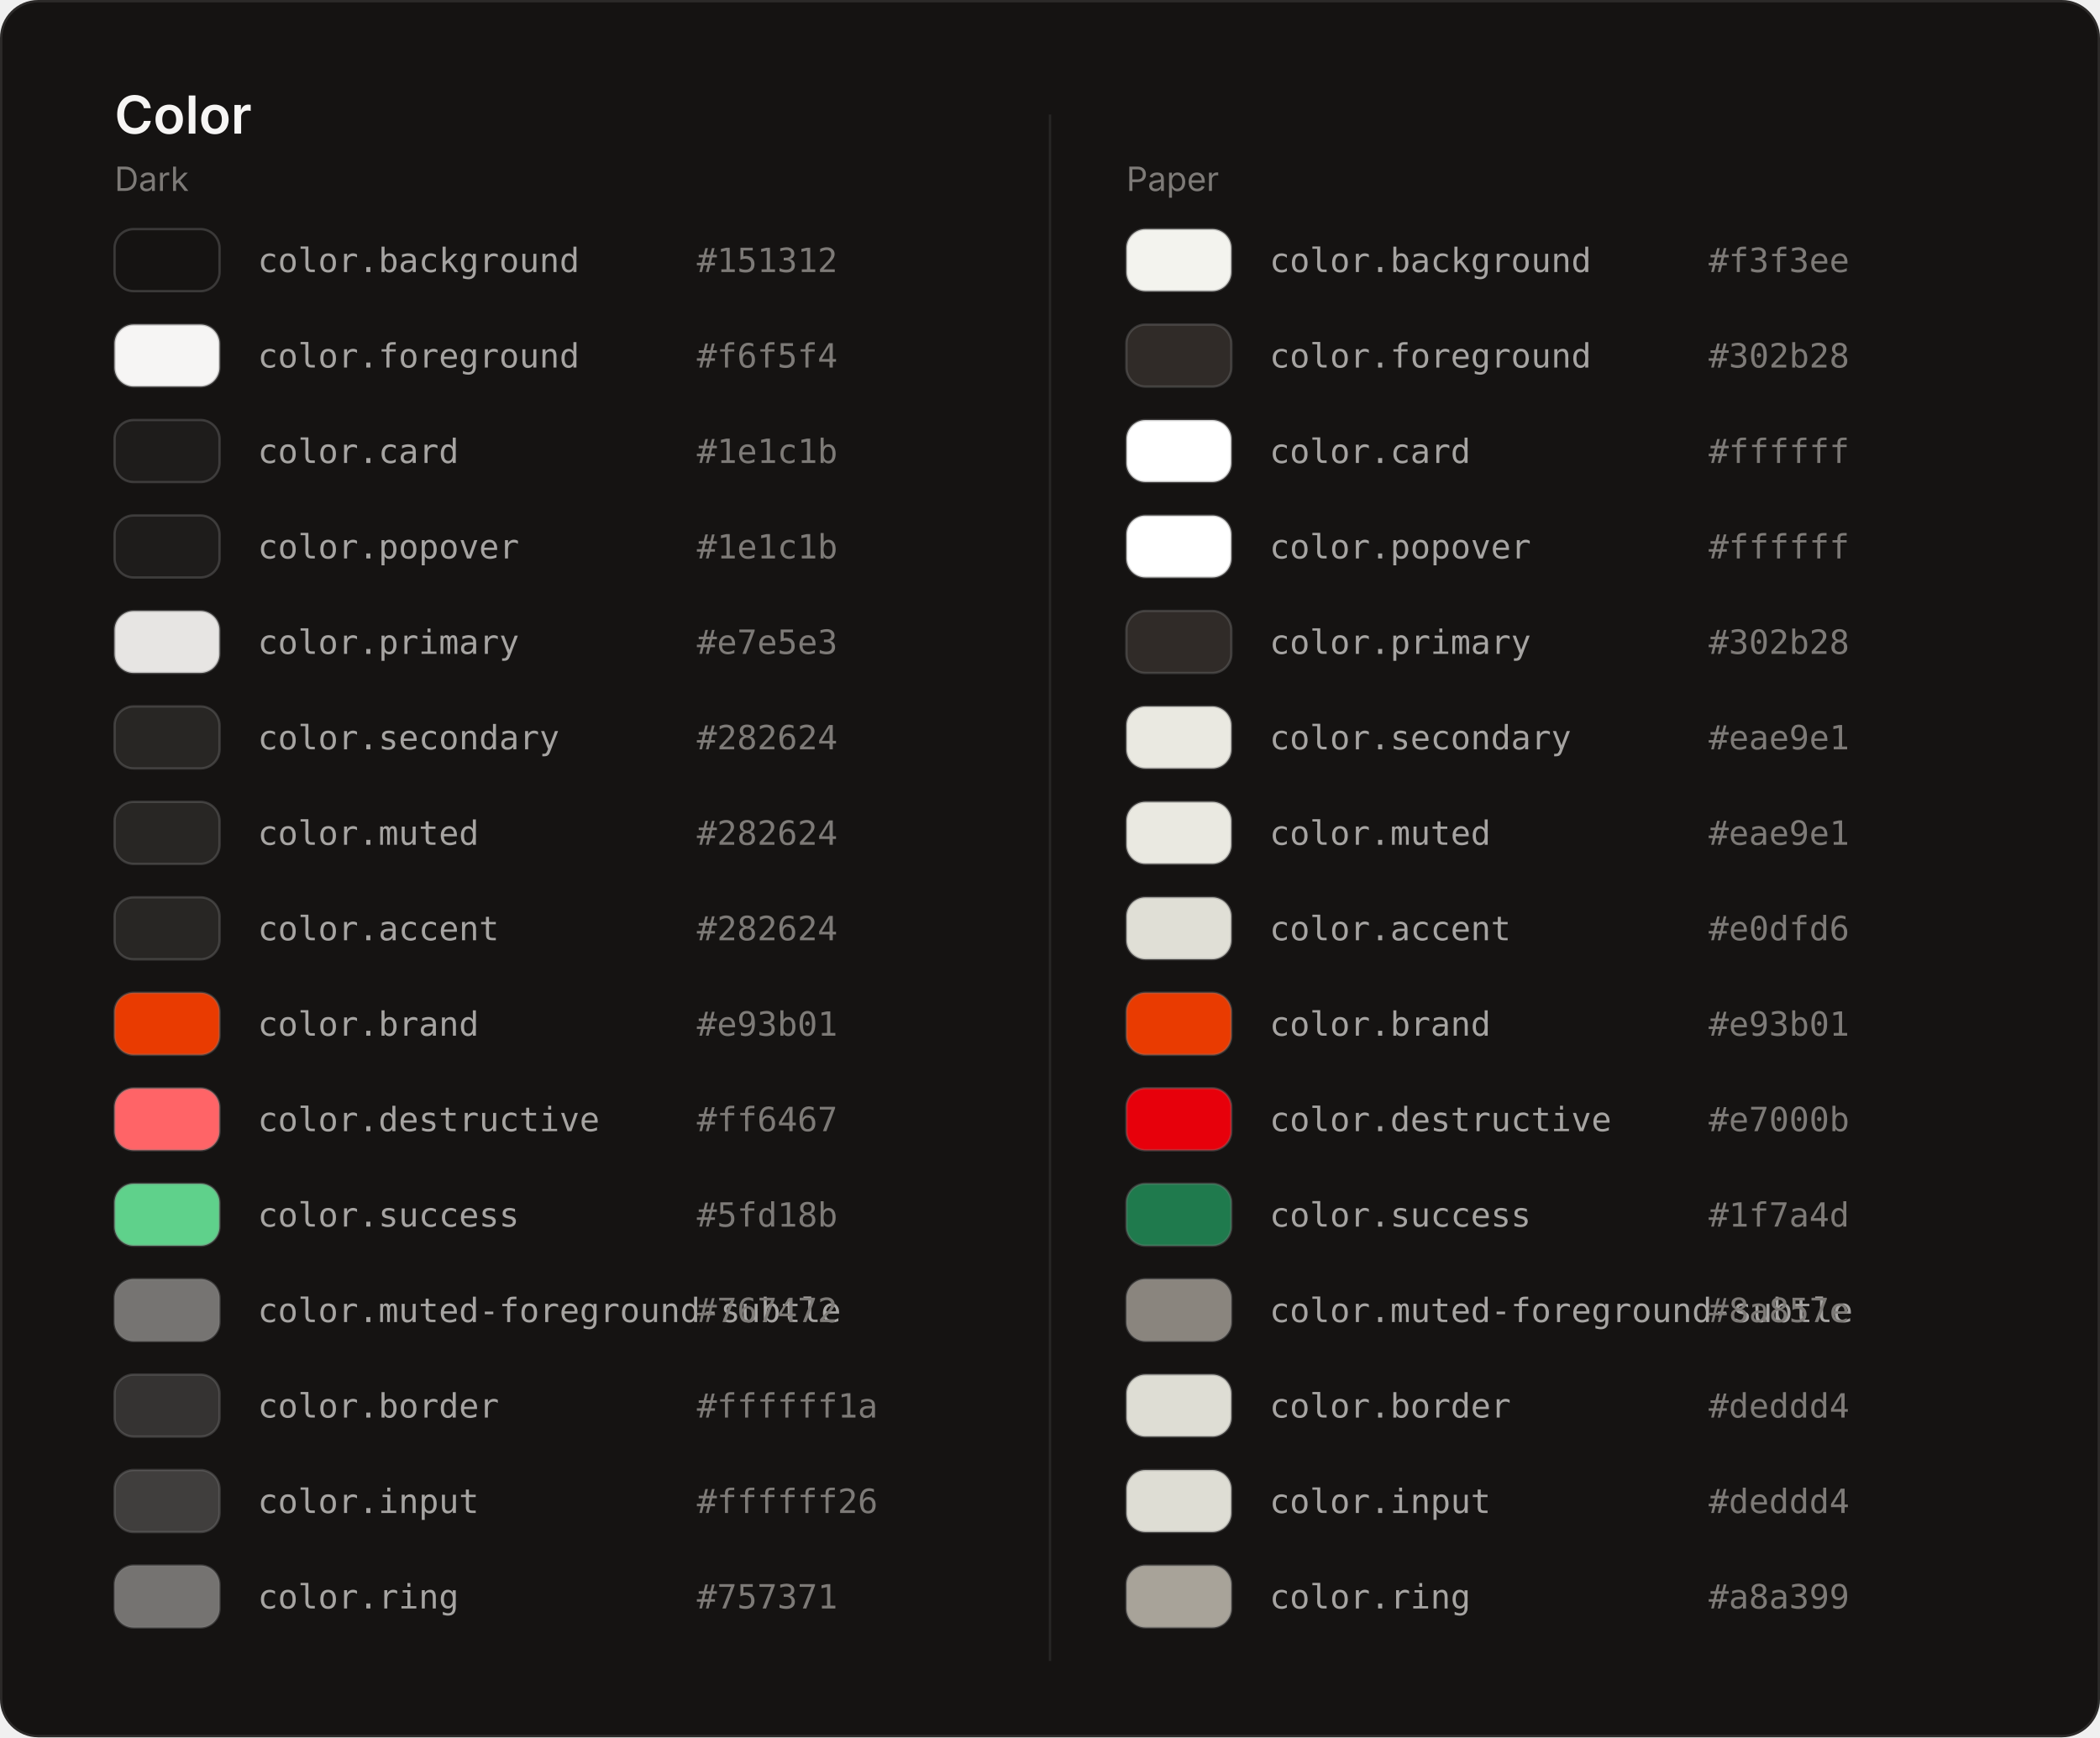
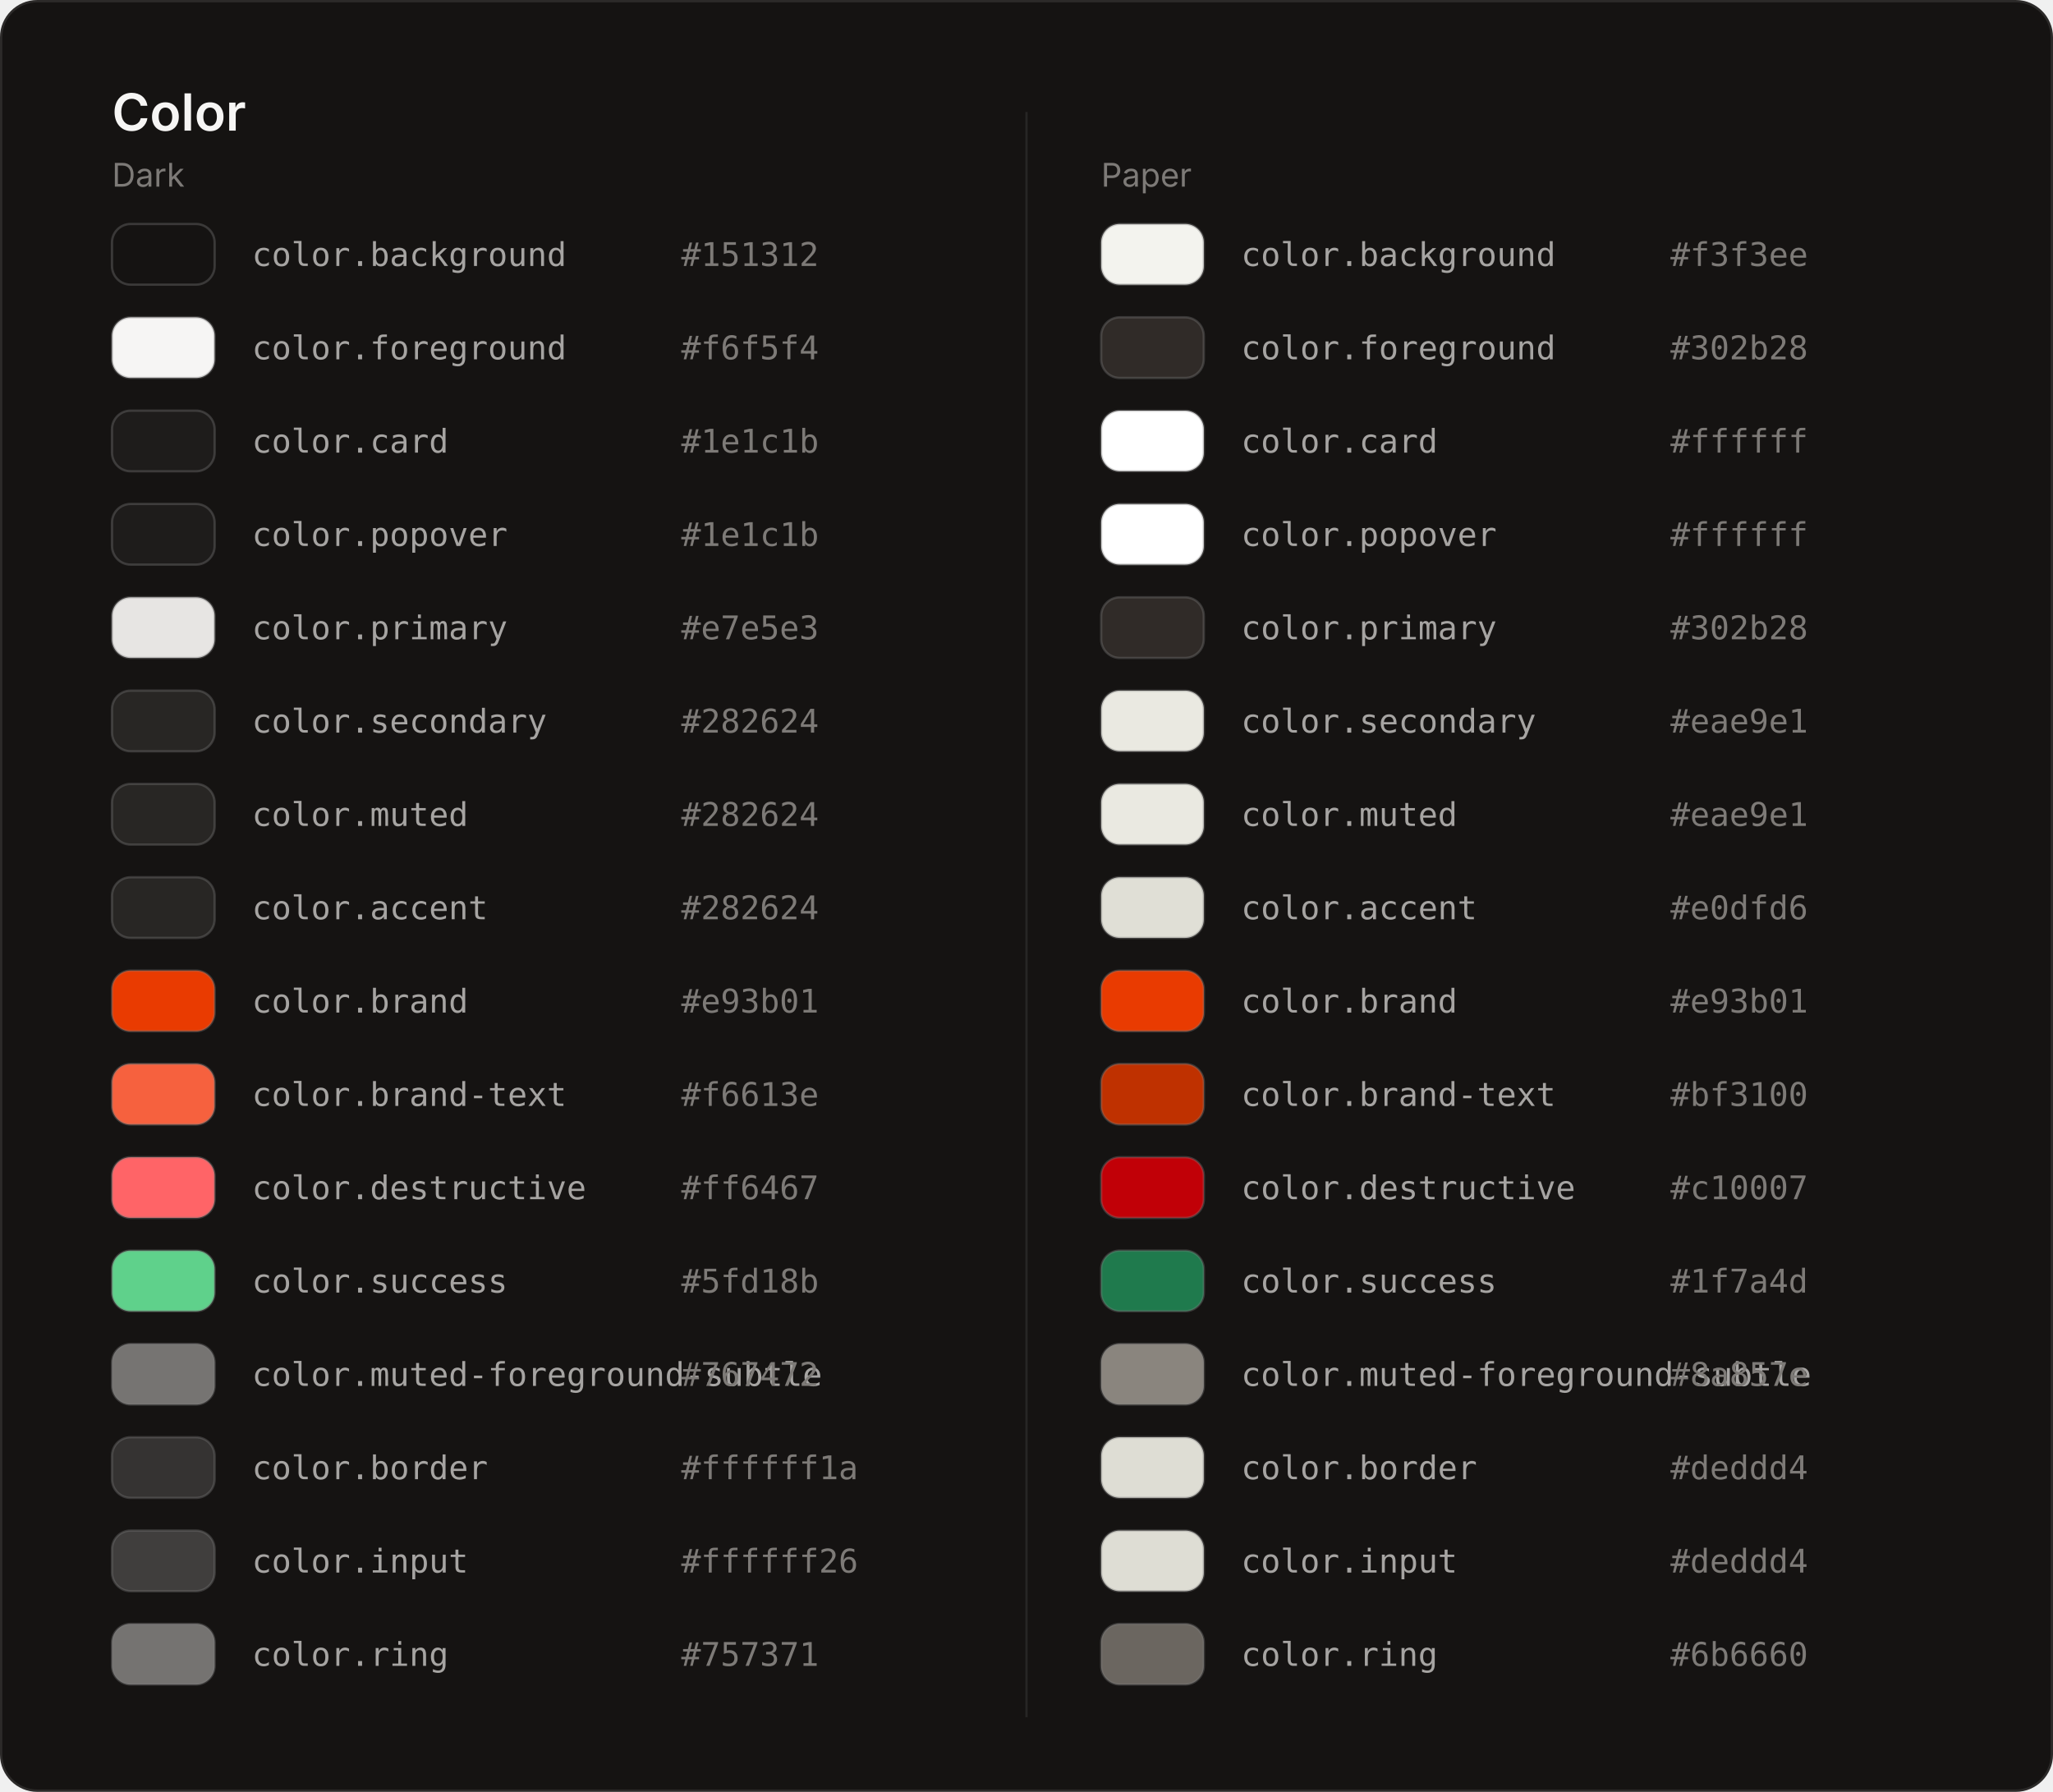
- <svg xmlns="http://www.w3.org/2000/svg" width="880" height="728" viewBox="0 0 880 728">
-   <rect width="880" height="728" rx="16" fill="#151312" />
-   <rect x="0.5" y="0.5" width="879" height="727" rx="15.5" fill="none" stroke="#ffffff" stroke-opacity="0.1" />
+ <svg xmlns="http://www.w3.org/2000/svg" width="880" height="768" viewBox="0 0 880 768">
+   <rect width="880" height="768" rx="16" fill="#151312" />
+   <rect x="0.5" y="0.5" width="879" height="767" rx="15.5" fill="none" stroke="#ffffff" stroke-opacity="0.1" />
  <text x="48" y="56" font-family="Geist, Inter, 'Segoe UI', system-ui, sans-serif" font-size="22" font-weight="600" fill="#f6f5f4">Color</text>
  <text x="48" y="80" font-family="Geist, Inter, 'Segoe UI', system-ui, sans-serif" font-size="14" fill="#7d7a77">Dark</text>
  <text x="472" y="80" font-family="Geist, Inter, 'Segoe UI', system-ui, sans-serif" font-size="14" fill="#7d7a77">Paper</text>
-   <path d="M440 48V696" stroke="#ffffff" stroke-opacity="0.08" />
+   <path d="M440 48V736" stroke="#ffffff" stroke-opacity="0.08" />
  <rect x="48" y="96" width="44" height="26" rx="8" fill="#1e1c1b" />
  <rect x="48" y="96" width="44" height="26" rx="8" fill="#151312" stroke="#808080" stroke-opacity="0.35" />
  <text x="108" y="114" font-family="'Geist Mono', 'JetBrains Mono', Consolas, monospace" font-size="14" fill="#a6a4a2">color.background</text>
  <text x="292" y="114" font-family="'Geist Mono', 'JetBrains Mono', Consolas, monospace" font-size="14" fill="#7d7a77">#151312</text>
  <rect x="48" y="136" width="44" height="26" rx="8" fill="#1e1c1b" />
  <rect x="48" y="136" width="44" height="26" rx="8" fill="#f6f5f4" stroke="#808080" stroke-opacity="0.35" />
  <text x="108" y="154" font-family="'Geist Mono', 'JetBrains Mono', Consolas, monospace" font-size="14" fill="#a6a4a2">color.foreground</text>
  <text x="292" y="154" font-family="'Geist Mono', 'JetBrains Mono', Consolas, monospace" font-size="14" fill="#7d7a77">#f6f5f4</text>
  <rect x="48" y="176" width="44" height="26" rx="8" fill="#1e1c1b" />
  <rect x="48" y="176" width="44" height="26" rx="8" fill="#1e1c1b" stroke="#808080" stroke-opacity="0.35" />
  <text x="108" y="194" font-family="'Geist Mono', 'JetBrains Mono', Consolas, monospace" font-size="14" fill="#a6a4a2">color.card</text>
  <text x="292" y="194" font-family="'Geist Mono', 'JetBrains Mono', Consolas, monospace" font-size="14" fill="#7d7a77">#1e1c1b</text>
  <rect x="48" y="216" width="44" height="26" rx="8" fill="#1e1c1b" />
  <rect x="48" y="216" width="44" height="26" rx="8" fill="#1e1c1b" stroke="#808080" stroke-opacity="0.35" />
  <text x="108" y="234" font-family="'Geist Mono', 'JetBrains Mono', Consolas, monospace" font-size="14" fill="#a6a4a2">color.popover</text>
  <text x="292" y="234" font-family="'Geist Mono', 'JetBrains Mono', Consolas, monospace" font-size="14" fill="#7d7a77">#1e1c1b</text>
  <rect x="48" y="256" width="44" height="26" rx="8" fill="#1e1c1b" />
  <rect x="48" y="256" width="44" height="26" rx="8" fill="#e7e5e3" stroke="#808080" stroke-opacity="0.35" />
  <text x="108" y="274" font-family="'Geist Mono', 'JetBrains Mono', Consolas, monospace" font-size="14" fill="#a6a4a2">color.primary</text>
  <text x="292" y="274" font-family="'Geist Mono', 'JetBrains Mono', Consolas, monospace" font-size="14" fill="#7d7a77">#e7e5e3</text>
  <rect x="48" y="296" width="44" height="26" rx="8" fill="#1e1c1b" />
  <rect x="48" y="296" width="44" height="26" rx="8" fill="#282624" stroke="#808080" stroke-opacity="0.35" />
  <text x="108" y="314" font-family="'Geist Mono', 'JetBrains Mono', Consolas, monospace" font-size="14" fill="#a6a4a2">color.secondary</text>
  <text x="292" y="314" font-family="'Geist Mono', 'JetBrains Mono', Consolas, monospace" font-size="14" fill="#7d7a77">#282624</text>
  <rect x="48" y="336" width="44" height="26" rx="8" fill="#1e1c1b" />
  <rect x="48" y="336" width="44" height="26" rx="8" fill="#282624" stroke="#808080" stroke-opacity="0.35" />
  <text x="108" y="354" font-family="'Geist Mono', 'JetBrains Mono', Consolas, monospace" font-size="14" fill="#a6a4a2">color.muted</text>
  <text x="292" y="354" font-family="'Geist Mono', 'JetBrains Mono', Consolas, monospace" font-size="14" fill="#7d7a77">#282624</text>
  <rect x="48" y="376" width="44" height="26" rx="8" fill="#1e1c1b" />
  <rect x="48" y="376" width="44" height="26" rx="8" fill="#282624" stroke="#808080" stroke-opacity="0.35" />
  <text x="108" y="394" font-family="'Geist Mono', 'JetBrains Mono', Consolas, monospace" font-size="14" fill="#a6a4a2">color.accent</text>
  <text x="292" y="394" font-family="'Geist Mono', 'JetBrains Mono', Consolas, monospace" font-size="14" fill="#7d7a77">#282624</text>
  <rect x="48" y="416" width="44" height="26" rx="8" fill="#1e1c1b" />
  <rect x="48" y="416" width="44" height="26" rx="8" fill="#e93b01" stroke="#808080" stroke-opacity="0.35" />
  <text x="108" y="434" font-family="'Geist Mono', 'JetBrains Mono', Consolas, monospace" font-size="14" fill="#a6a4a2">color.brand</text>
  <text x="292" y="434" font-family="'Geist Mono', 'JetBrains Mono', Consolas, monospace" font-size="14" fill="#7d7a77">#e93b01</text>
  <rect x="48" y="456" width="44" height="26" rx="8" fill="#1e1c1b" />
-   <rect x="48" y="456" width="44" height="26" rx="8" fill="#ff6467" stroke="#808080" stroke-opacity="0.35" />
-   <text x="108" y="474" font-family="'Geist Mono', 'JetBrains Mono', Consolas, monospace" font-size="14" fill="#a6a4a2">color.destructive</text>
-   <text x="292" y="474" font-family="'Geist Mono', 'JetBrains Mono', Consolas, monospace" font-size="14" fill="#7d7a77">#ff6467</text>
+   <rect x="48" y="456" width="44" height="26" rx="8" fill="#f6613e" stroke="#808080" stroke-opacity="0.35" />
+   <text x="108" y="474" font-family="'Geist Mono', 'JetBrains Mono', Consolas, monospace" font-size="14" fill="#a6a4a2">color.brand-text</text>
+   <text x="292" y="474" font-family="'Geist Mono', 'JetBrains Mono', Consolas, monospace" font-size="14" fill="#7d7a77">#f6613e</text>
  <rect x="48" y="496" width="44" height="26" rx="8" fill="#1e1c1b" />
-   <rect x="48" y="496" width="44" height="26" rx="8" fill="#5fd18b" stroke="#808080" stroke-opacity="0.35" />
-   <text x="108" y="514" font-family="'Geist Mono', 'JetBrains Mono', Consolas, monospace" font-size="14" fill="#a6a4a2">color.success</text>
-   <text x="292" y="514" font-family="'Geist Mono', 'JetBrains Mono', Consolas, monospace" font-size="14" fill="#7d7a77">#5fd18b</text>
+   <rect x="48" y="496" width="44" height="26" rx="8" fill="#ff6467" stroke="#808080" stroke-opacity="0.35" />
+   <text x="108" y="514" font-family="'Geist Mono', 'JetBrains Mono', Consolas, monospace" font-size="14" fill="#a6a4a2">color.destructive</text>
+   <text x="292" y="514" font-family="'Geist Mono', 'JetBrains Mono', Consolas, monospace" font-size="14" fill="#7d7a77">#ff6467</text>
  <rect x="48" y="536" width="44" height="26" rx="8" fill="#1e1c1b" />
-   <rect x="48" y="536" width="44" height="26" rx="8" fill="#767472" stroke="#808080" stroke-opacity="0.35" />
-   <text x="108" y="554" font-family="'Geist Mono', 'JetBrains Mono', Consolas, monospace" font-size="14" fill="#a6a4a2">color.muted-foreground-subtle</text>
-   <text x="292" y="554" font-family="'Geist Mono', 'JetBrains Mono', Consolas, monospace" font-size="14" fill="#7d7a77">#767472</text>
+   <rect x="48" y="536" width="44" height="26" rx="8" fill="#5fd18b" stroke="#808080" stroke-opacity="0.35" />
+   <text x="108" y="554" font-family="'Geist Mono', 'JetBrains Mono', Consolas, monospace" font-size="14" fill="#a6a4a2">color.success</text>
+   <text x="292" y="554" font-family="'Geist Mono', 'JetBrains Mono', Consolas, monospace" font-size="14" fill="#7d7a77">#5fd18b</text>
  <rect x="48" y="576" width="44" height="26" rx="8" fill="#1e1c1b" />
-   <rect x="48" y="576" width="44" height="26" rx="8" fill="#ffffff1a" stroke="#808080" stroke-opacity="0.35" />
-   <text x="108" y="594" font-family="'Geist Mono', 'JetBrains Mono', Consolas, monospace" font-size="14" fill="#a6a4a2">color.border</text>
-   <text x="292" y="594" font-family="'Geist Mono', 'JetBrains Mono', Consolas, monospace" font-size="14" fill="#7d7a77">#ffffff1a</text>
+   <rect x="48" y="576" width="44" height="26" rx="8" fill="#767472" stroke="#808080" stroke-opacity="0.35" />
+   <text x="108" y="594" font-family="'Geist Mono', 'JetBrains Mono', Consolas, monospace" font-size="14" fill="#a6a4a2">color.muted-foreground-subtle</text>
+   <text x="292" y="594" font-family="'Geist Mono', 'JetBrains Mono', Consolas, monospace" font-size="14" fill="#7d7a77">#767472</text>
  <rect x="48" y="616" width="44" height="26" rx="8" fill="#1e1c1b" />
-   <rect x="48" y="616" width="44" height="26" rx="8" fill="#ffffff26" stroke="#808080" stroke-opacity="0.35" />
-   <text x="108" y="634" font-family="'Geist Mono', 'JetBrains Mono', Consolas, monospace" font-size="14" fill="#a6a4a2">color.input</text>
-   <text x="292" y="634" font-family="'Geist Mono', 'JetBrains Mono', Consolas, monospace" font-size="14" fill="#7d7a77">#ffffff26</text>
+   <rect x="48" y="616" width="44" height="26" rx="8" fill="#ffffff1a" stroke="#808080" stroke-opacity="0.35" />
+   <text x="108" y="634" font-family="'Geist Mono', 'JetBrains Mono', Consolas, monospace" font-size="14" fill="#a6a4a2">color.border</text>
+   <text x="292" y="634" font-family="'Geist Mono', 'JetBrains Mono', Consolas, monospace" font-size="14" fill="#7d7a77">#ffffff1a</text>
  <rect x="48" y="656" width="44" height="26" rx="8" fill="#1e1c1b" />
-   <rect x="48" y="656" width="44" height="26" rx="8" fill="#757371" stroke="#808080" stroke-opacity="0.35" />
-   <text x="108" y="674" font-family="'Geist Mono', 'JetBrains Mono', Consolas, monospace" font-size="14" fill="#a6a4a2">color.ring</text>
-   <text x="292" y="674" font-family="'Geist Mono', 'JetBrains Mono', Consolas, monospace" font-size="14" fill="#7d7a77">#757371</text>
+   <rect x="48" y="656" width="44" height="26" rx="8" fill="#ffffff26" stroke="#808080" stroke-opacity="0.35" />
+   <text x="108" y="674" font-family="'Geist Mono', 'JetBrains Mono', Consolas, monospace" font-size="14" fill="#a6a4a2">color.input</text>
+   <text x="292" y="674" font-family="'Geist Mono', 'JetBrains Mono', Consolas, monospace" font-size="14" fill="#7d7a77">#ffffff26</text>
+   <rect x="48" y="696" width="44" height="26" rx="8" fill="#1e1c1b" />
+   <rect x="48" y="696" width="44" height="26" rx="8" fill="#757371" stroke="#808080" stroke-opacity="0.35" />
+   <text x="108" y="714" font-family="'Geist Mono', 'JetBrains Mono', Consolas, monospace" font-size="14" fill="#a6a4a2">color.ring</text>
+   <text x="292" y="714" font-family="'Geist Mono', 'JetBrains Mono', Consolas, monospace" font-size="14" fill="#7d7a77">#757371</text>
  <rect x="472" y="96" width="44" height="26" rx="8" fill="#1e1c1b" />
  <rect x="472" y="96" width="44" height="26" rx="8" fill="#f3f3ee" stroke="#808080" stroke-opacity="0.35" />
  <text x="532" y="114" font-family="'Geist Mono', 'JetBrains Mono', Consolas, monospace" font-size="14" fill="#a6a4a2">color.background</text>
  <text x="716" y="114" font-family="'Geist Mono', 'JetBrains Mono', Consolas, monospace" font-size="14" fill="#7d7a77">#f3f3ee</text>
  <rect x="472" y="136" width="44" height="26" rx="8" fill="#1e1c1b" />
  <rect x="472" y="136" width="44" height="26" rx="8" fill="#302b28" stroke="#808080" stroke-opacity="0.35" />
  <text x="532" y="154" font-family="'Geist Mono', 'JetBrains Mono', Consolas, monospace" font-size="14" fill="#a6a4a2">color.foreground</text>
  <text x="716" y="154" font-family="'Geist Mono', 'JetBrains Mono', Consolas, monospace" font-size="14" fill="#7d7a77">#302b28</text>
  <rect x="472" y="176" width="44" height="26" rx="8" fill="#1e1c1b" />
  <rect x="472" y="176" width="44" height="26" rx="8" fill="#ffffff" stroke="#808080" stroke-opacity="0.35" />
  <text x="532" y="194" font-family="'Geist Mono', 'JetBrains Mono', Consolas, monospace" font-size="14" fill="#a6a4a2">color.card</text>
  <text x="716" y="194" font-family="'Geist Mono', 'JetBrains Mono', Consolas, monospace" font-size="14" fill="#7d7a77">#ffffff</text>
  <rect x="472" y="216" width="44" height="26" rx="8" fill="#1e1c1b" />
  <rect x="472" y="216" width="44" height="26" rx="8" fill="#ffffff" stroke="#808080" stroke-opacity="0.35" />
  <text x="532" y="234" font-family="'Geist Mono', 'JetBrains Mono', Consolas, monospace" font-size="14" fill="#a6a4a2">color.popover</text>
  <text x="716" y="234" font-family="'Geist Mono', 'JetBrains Mono', Consolas, monospace" font-size="14" fill="#7d7a77">#ffffff</text>
  <rect x="472" y="256" width="44" height="26" rx="8" fill="#1e1c1b" />
  <rect x="472" y="256" width="44" height="26" rx="8" fill="#302b28" stroke="#808080" stroke-opacity="0.35" />
  <text x="532" y="274" font-family="'Geist Mono', 'JetBrains Mono', Consolas, monospace" font-size="14" fill="#a6a4a2">color.primary</text>
  <text x="716" y="274" font-family="'Geist Mono', 'JetBrains Mono', Consolas, monospace" font-size="14" fill="#7d7a77">#302b28</text>
  <rect x="472" y="296" width="44" height="26" rx="8" fill="#1e1c1b" />
  <rect x="472" y="296" width="44" height="26" rx="8" fill="#eae9e1" stroke="#808080" stroke-opacity="0.35" />
  <text x="532" y="314" font-family="'Geist Mono', 'JetBrains Mono', Consolas, monospace" font-size="14" fill="#a6a4a2">color.secondary</text>
  <text x="716" y="314" font-family="'Geist Mono', 'JetBrains Mono', Consolas, monospace" font-size="14" fill="#7d7a77">#eae9e1</text>
  <rect x="472" y="336" width="44" height="26" rx="8" fill="#1e1c1b" />
  <rect x="472" y="336" width="44" height="26" rx="8" fill="#eae9e1" stroke="#808080" stroke-opacity="0.35" />
  <text x="532" y="354" font-family="'Geist Mono', 'JetBrains Mono', Consolas, monospace" font-size="14" fill="#a6a4a2">color.muted</text>
  <text x="716" y="354" font-family="'Geist Mono', 'JetBrains Mono', Consolas, monospace" font-size="14" fill="#7d7a77">#eae9e1</text>
  <rect x="472" y="376" width="44" height="26" rx="8" fill="#1e1c1b" />
  <rect x="472" y="376" width="44" height="26" rx="8" fill="#e0dfd6" stroke="#808080" stroke-opacity="0.35" />
  <text x="532" y="394" font-family="'Geist Mono', 'JetBrains Mono', Consolas, monospace" font-size="14" fill="#a6a4a2">color.accent</text>
  <text x="716" y="394" font-family="'Geist Mono', 'JetBrains Mono', Consolas, monospace" font-size="14" fill="#7d7a77">#e0dfd6</text>
  <rect x="472" y="416" width="44" height="26" rx="8" fill="#1e1c1b" />
  <rect x="472" y="416" width="44" height="26" rx="8" fill="#e93b01" stroke="#808080" stroke-opacity="0.35" />
  <text x="532" y="434" font-family="'Geist Mono', 'JetBrains Mono', Consolas, monospace" font-size="14" fill="#a6a4a2">color.brand</text>
  <text x="716" y="434" font-family="'Geist Mono', 'JetBrains Mono', Consolas, monospace" font-size="14" fill="#7d7a77">#e93b01</text>
  <rect x="472" y="456" width="44" height="26" rx="8" fill="#1e1c1b" />
-   <rect x="472" y="456" width="44" height="26" rx="8" fill="#e7000b" stroke="#808080" stroke-opacity="0.35" />
-   <text x="532" y="474" font-family="'Geist Mono', 'JetBrains Mono', Consolas, monospace" font-size="14" fill="#a6a4a2">color.destructive</text>
-   <text x="716" y="474" font-family="'Geist Mono', 'JetBrains Mono', Consolas, monospace" font-size="14" fill="#7d7a77">#e7000b</text>
+   <rect x="472" y="456" width="44" height="26" rx="8" fill="#bf3100" stroke="#808080" stroke-opacity="0.35" />
+   <text x="532" y="474" font-family="'Geist Mono', 'JetBrains Mono', Consolas, monospace" font-size="14" fill="#a6a4a2">color.brand-text</text>
+   <text x="716" y="474" font-family="'Geist Mono', 'JetBrains Mono', Consolas, monospace" font-size="14" fill="#7d7a77">#bf3100</text>
  <rect x="472" y="496" width="44" height="26" rx="8" fill="#1e1c1b" />
-   <rect x="472" y="496" width="44" height="26" rx="8" fill="#1f7a4d" stroke="#808080" stroke-opacity="0.35" />
-   <text x="532" y="514" font-family="'Geist Mono', 'JetBrains Mono', Consolas, monospace" font-size="14" fill="#a6a4a2">color.success</text>
-   <text x="716" y="514" font-family="'Geist Mono', 'JetBrains Mono', Consolas, monospace" font-size="14" fill="#7d7a77">#1f7a4d</text>
+   <rect x="472" y="496" width="44" height="26" rx="8" fill="#c10007" stroke="#808080" stroke-opacity="0.35" />
+   <text x="532" y="514" font-family="'Geist Mono', 'JetBrains Mono', Consolas, monospace" font-size="14" fill="#a6a4a2">color.destructive</text>
+   <text x="716" y="514" font-family="'Geist Mono', 'JetBrains Mono', Consolas, monospace" font-size="14" fill="#7d7a77">#c10007</text>
  <rect x="472" y="536" width="44" height="26" rx="8" fill="#1e1c1b" />
-   <rect x="472" y="536" width="44" height="26" rx="8" fill="#8a857e" stroke="#808080" stroke-opacity="0.35" />
-   <text x="532" y="554" font-family="'Geist Mono', 'JetBrains Mono', Consolas, monospace" font-size="14" fill="#a6a4a2">color.muted-foreground-subtle</text>
-   <text x="716" y="554" font-family="'Geist Mono', 'JetBrains Mono', Consolas, monospace" font-size="14" fill="#7d7a77">#8a857e</text>
+   <rect x="472" y="536" width="44" height="26" rx="8" fill="#1f7a4d" stroke="#808080" stroke-opacity="0.35" />
+   <text x="532" y="554" font-family="'Geist Mono', 'JetBrains Mono', Consolas, monospace" font-size="14" fill="#a6a4a2">color.success</text>
+   <text x="716" y="554" font-family="'Geist Mono', 'JetBrains Mono', Consolas, monospace" font-size="14" fill="#7d7a77">#1f7a4d</text>
  <rect x="472" y="576" width="44" height="26" rx="8" fill="#1e1c1b" />
-   <rect x="472" y="576" width="44" height="26" rx="8" fill="#deddd4" stroke="#808080" stroke-opacity="0.35" />
-   <text x="532" y="594" font-family="'Geist Mono', 'JetBrains Mono', Consolas, monospace" font-size="14" fill="#a6a4a2">color.border</text>
-   <text x="716" y="594" font-family="'Geist Mono', 'JetBrains Mono', Consolas, monospace" font-size="14" fill="#7d7a77">#deddd4</text>
+   <rect x="472" y="576" width="44" height="26" rx="8" fill="#8a857e" stroke="#808080" stroke-opacity="0.35" />
+   <text x="532" y="594" font-family="'Geist Mono', 'JetBrains Mono', Consolas, monospace" font-size="14" fill="#a6a4a2">color.muted-foreground-subtle</text>
+   <text x="716" y="594" font-family="'Geist Mono', 'JetBrains Mono', Consolas, monospace" font-size="14" fill="#7d7a77">#8a857e</text>
  <rect x="472" y="616" width="44" height="26" rx="8" fill="#1e1c1b" />
  <rect x="472" y="616" width="44" height="26" rx="8" fill="#deddd4" stroke="#808080" stroke-opacity="0.35" />
-   <text x="532" y="634" font-family="'Geist Mono', 'JetBrains Mono', Consolas, monospace" font-size="14" fill="#a6a4a2">color.input</text>
+   <text x="532" y="634" font-family="'Geist Mono', 'JetBrains Mono', Consolas, monospace" font-size="14" fill="#a6a4a2">color.border</text>
  <text x="716" y="634" font-family="'Geist Mono', 'JetBrains Mono', Consolas, monospace" font-size="14" fill="#7d7a77">#deddd4</text>
  <rect x="472" y="656" width="44" height="26" rx="8" fill="#1e1c1b" />
-   <rect x="472" y="656" width="44" height="26" rx="8" fill="#a8a399" stroke="#808080" stroke-opacity="0.35" />
-   <text x="532" y="674" font-family="'Geist Mono', 'JetBrains Mono', Consolas, monospace" font-size="14" fill="#a6a4a2">color.ring</text>
-   <text x="716" y="674" font-family="'Geist Mono', 'JetBrains Mono', Consolas, monospace" font-size="14" fill="#7d7a77">#a8a399</text>
+   <rect x="472" y="656" width="44" height="26" rx="8" fill="#deddd4" stroke="#808080" stroke-opacity="0.35" />
+   <text x="532" y="674" font-family="'Geist Mono', 'JetBrains Mono', Consolas, monospace" font-size="14" fill="#a6a4a2">color.input</text>
+   <text x="716" y="674" font-family="'Geist Mono', 'JetBrains Mono', Consolas, monospace" font-size="14" fill="#7d7a77">#deddd4</text>
+   <rect x="472" y="696" width="44" height="26" rx="8" fill="#1e1c1b" />
+   <rect x="472" y="696" width="44" height="26" rx="8" fill="#6b6660" stroke="#808080" stroke-opacity="0.35" />
+   <text x="532" y="714" font-family="'Geist Mono', 'JetBrains Mono', Consolas, monospace" font-size="14" fill="#a6a4a2">color.ring</text>
+   <text x="716" y="714" font-family="'Geist Mono', 'JetBrains Mono', Consolas, monospace" font-size="14" fill="#7d7a77">#6b6660</text>
</svg>
